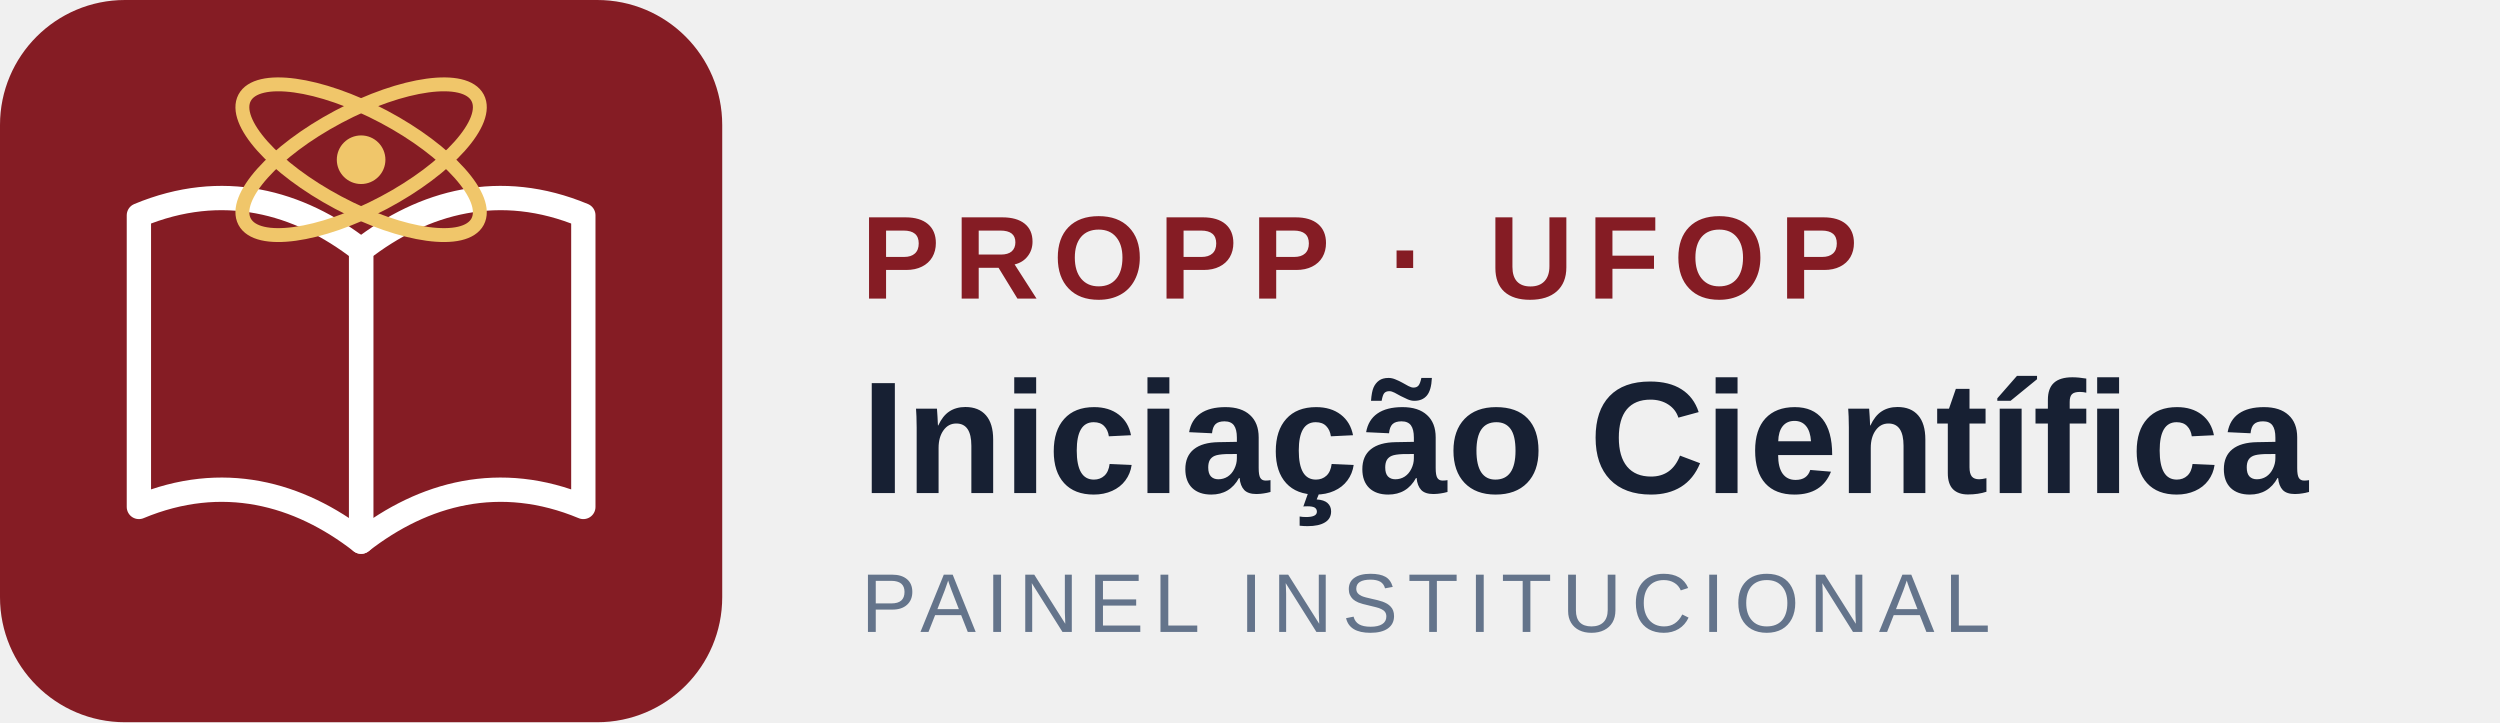
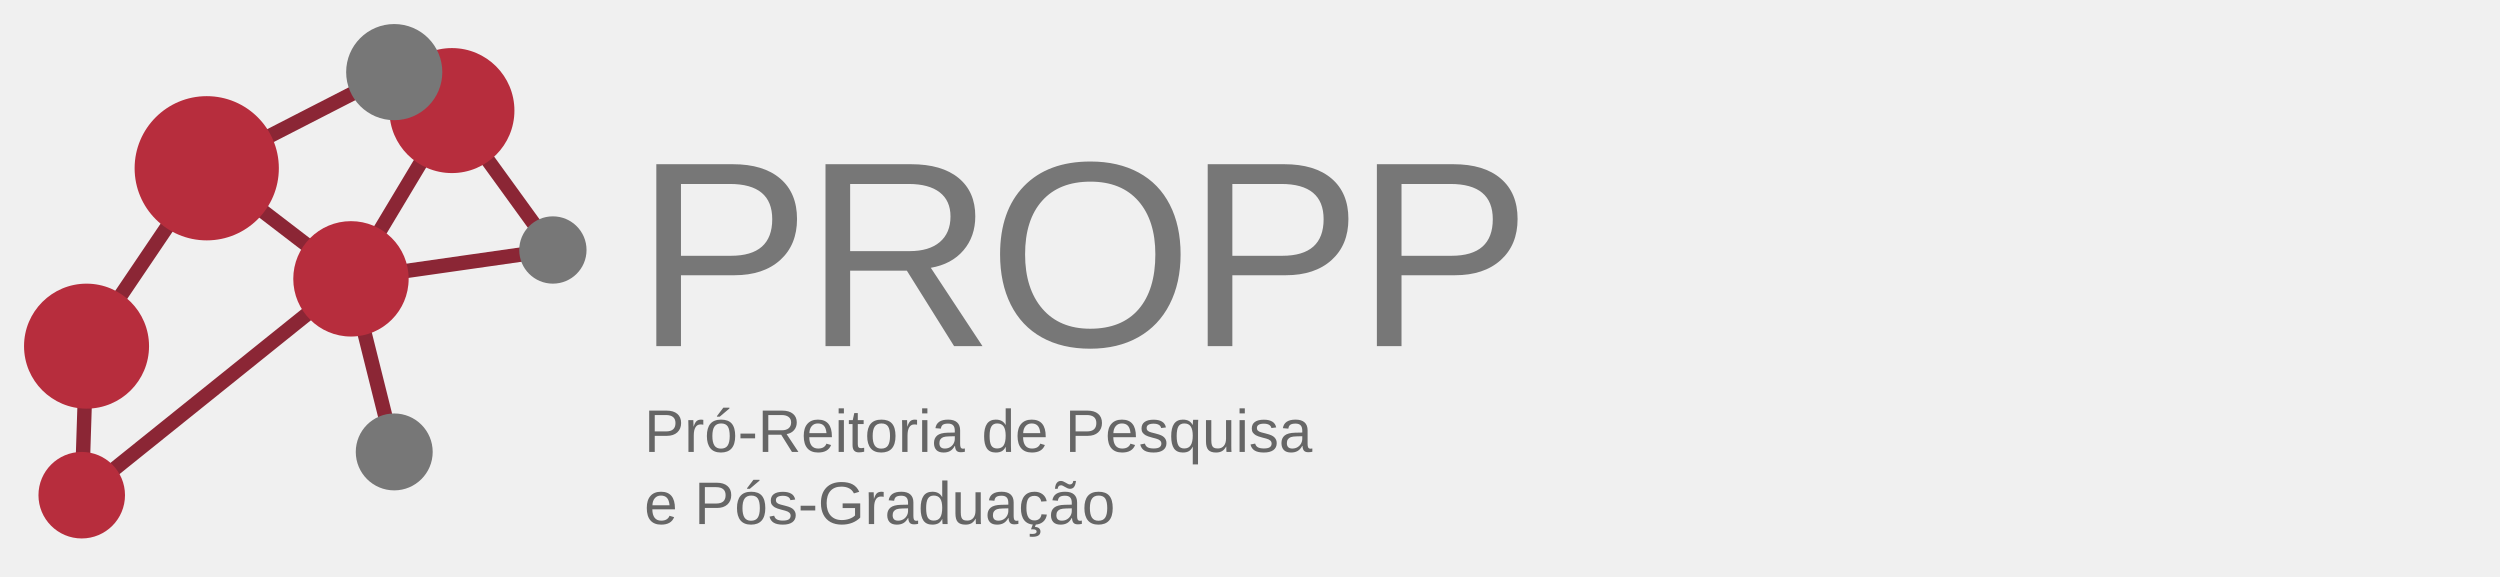
- <svg xmlns="http://www.w3.org/2000/svg" viewBox="0 0 360 104" role="img" aria-labelledby="title desc">
-   <rect width="104" height="104" rx="18" fill="#851c24" />
-   <path d="M20 31c12-5 23-2 32 5v42c-9-7-20-10-32-5z" fill="none" stroke="#fff" stroke-width="3.5" stroke-linejoin="round" />
-   <path d="M84 31c-12-5-23-2-32 5v42c9-7 20-10 32-5z" fill="none" stroke="#fff" stroke-width="3.5" stroke-linejoin="round" />
-   <path d="M52 36v42" stroke="#fff" stroke-width="3" />
-   <ellipse cx="52" cy="23" rx="19" ry="7" fill="none" stroke="#f0c66a" stroke-width="2" transform="rotate(-28 52 23)" />
-   <ellipse cx="52" cy="23" rx="19" ry="7" fill="none" stroke="#f0c66a" stroke-width="2" transform="rotate(28 52 23)" />
-   <circle cx="52" cy="23" r="3.5" fill="#f0c66a" />
-   <text x="124" y="43" font-family="Arial, Helvetica, sans-serif" font-size="17" font-weight="700" letter-spacing="2" fill="#851c24">PROPP · UFOP</text>
-   <text x="124" y="71" font-family="Arial, Helvetica, sans-serif" font-size="23" font-weight="700" fill="#172033">Iniciação Científica</text>
-   <text x="124" y="91" font-family="Arial, Helvetica, sans-serif" font-size="12" letter-spacing="1.4" fill="#64748b">PAINEL INSTITUCIONAL</text>
+ <svg xmlns="http://www.w3.org/2000/svg" viewBox="0 0 520 120" role="img" aria-labelledby="title desc">
+   <g stroke="#8b2635" stroke-width="3" stroke-linecap="round" fill="none">
+     <path d="M18 72 43 35 73 58 94 23 M18 72 17 103 73 58 82 94 M43 35 82 15 94 23 M73 58 115 52 94 23" />
+   </g>
+   <g fill="#b72d3d">
+     <circle cx="18" cy="72" r="13" />
+     <circle cx="43" cy="35" r="15" />
+     <circle cx="73" cy="58" r="12" />
+     <circle cx="94" cy="23" r="13" />
+     <circle cx="17" cy="103" r="9" />
+   </g>
+   <g fill="#777777">
+     <circle cx="82" cy="15" r="10" />
+     <circle cx="82" cy="94" r="8" />
+     <circle cx="115" cy="52" r="7" />
+   </g>
+   <text x="132" y="72" font-family="Arial, Helvetica, sans-serif" font-size="55" font-weight="500" letter-spacing="-1.5" fill="#777777">PROPP</text>
+   <text x="134" y="94" font-family="Arial, Helvetica, sans-serif" font-size="12.5" fill="#666666">Pró-Reitoria de Pesquisa</text>
+   <text x="134" y="109" font-family="Arial, Helvetica, sans-serif" font-size="12.5" fill="#666666">e Pós-Graduação</text>
</svg>
